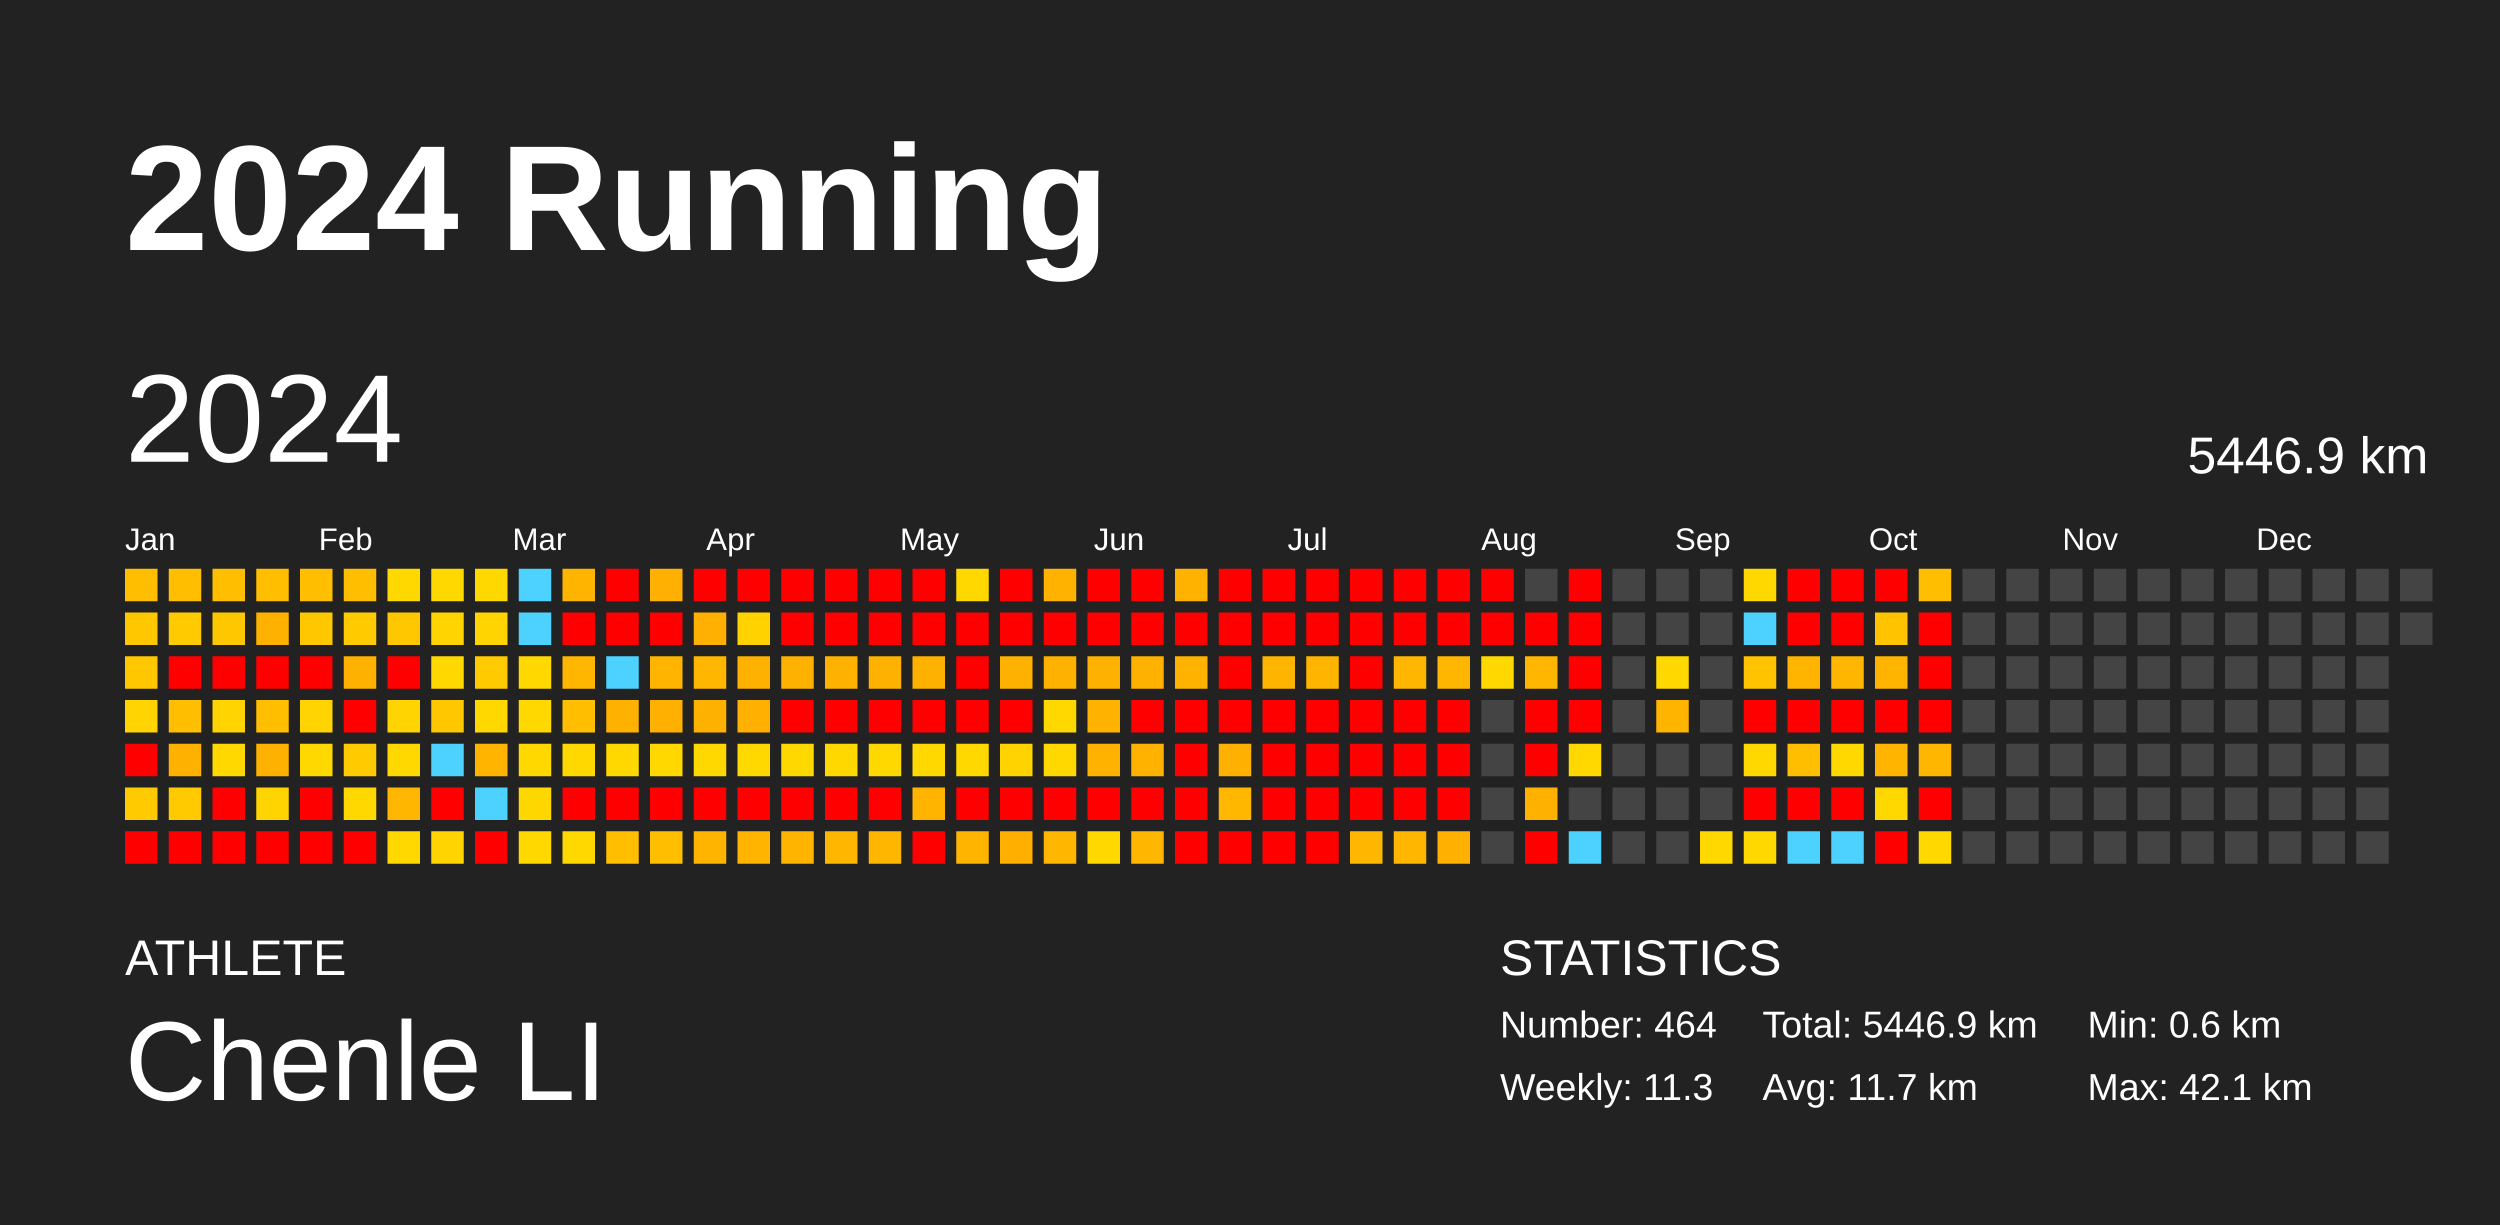
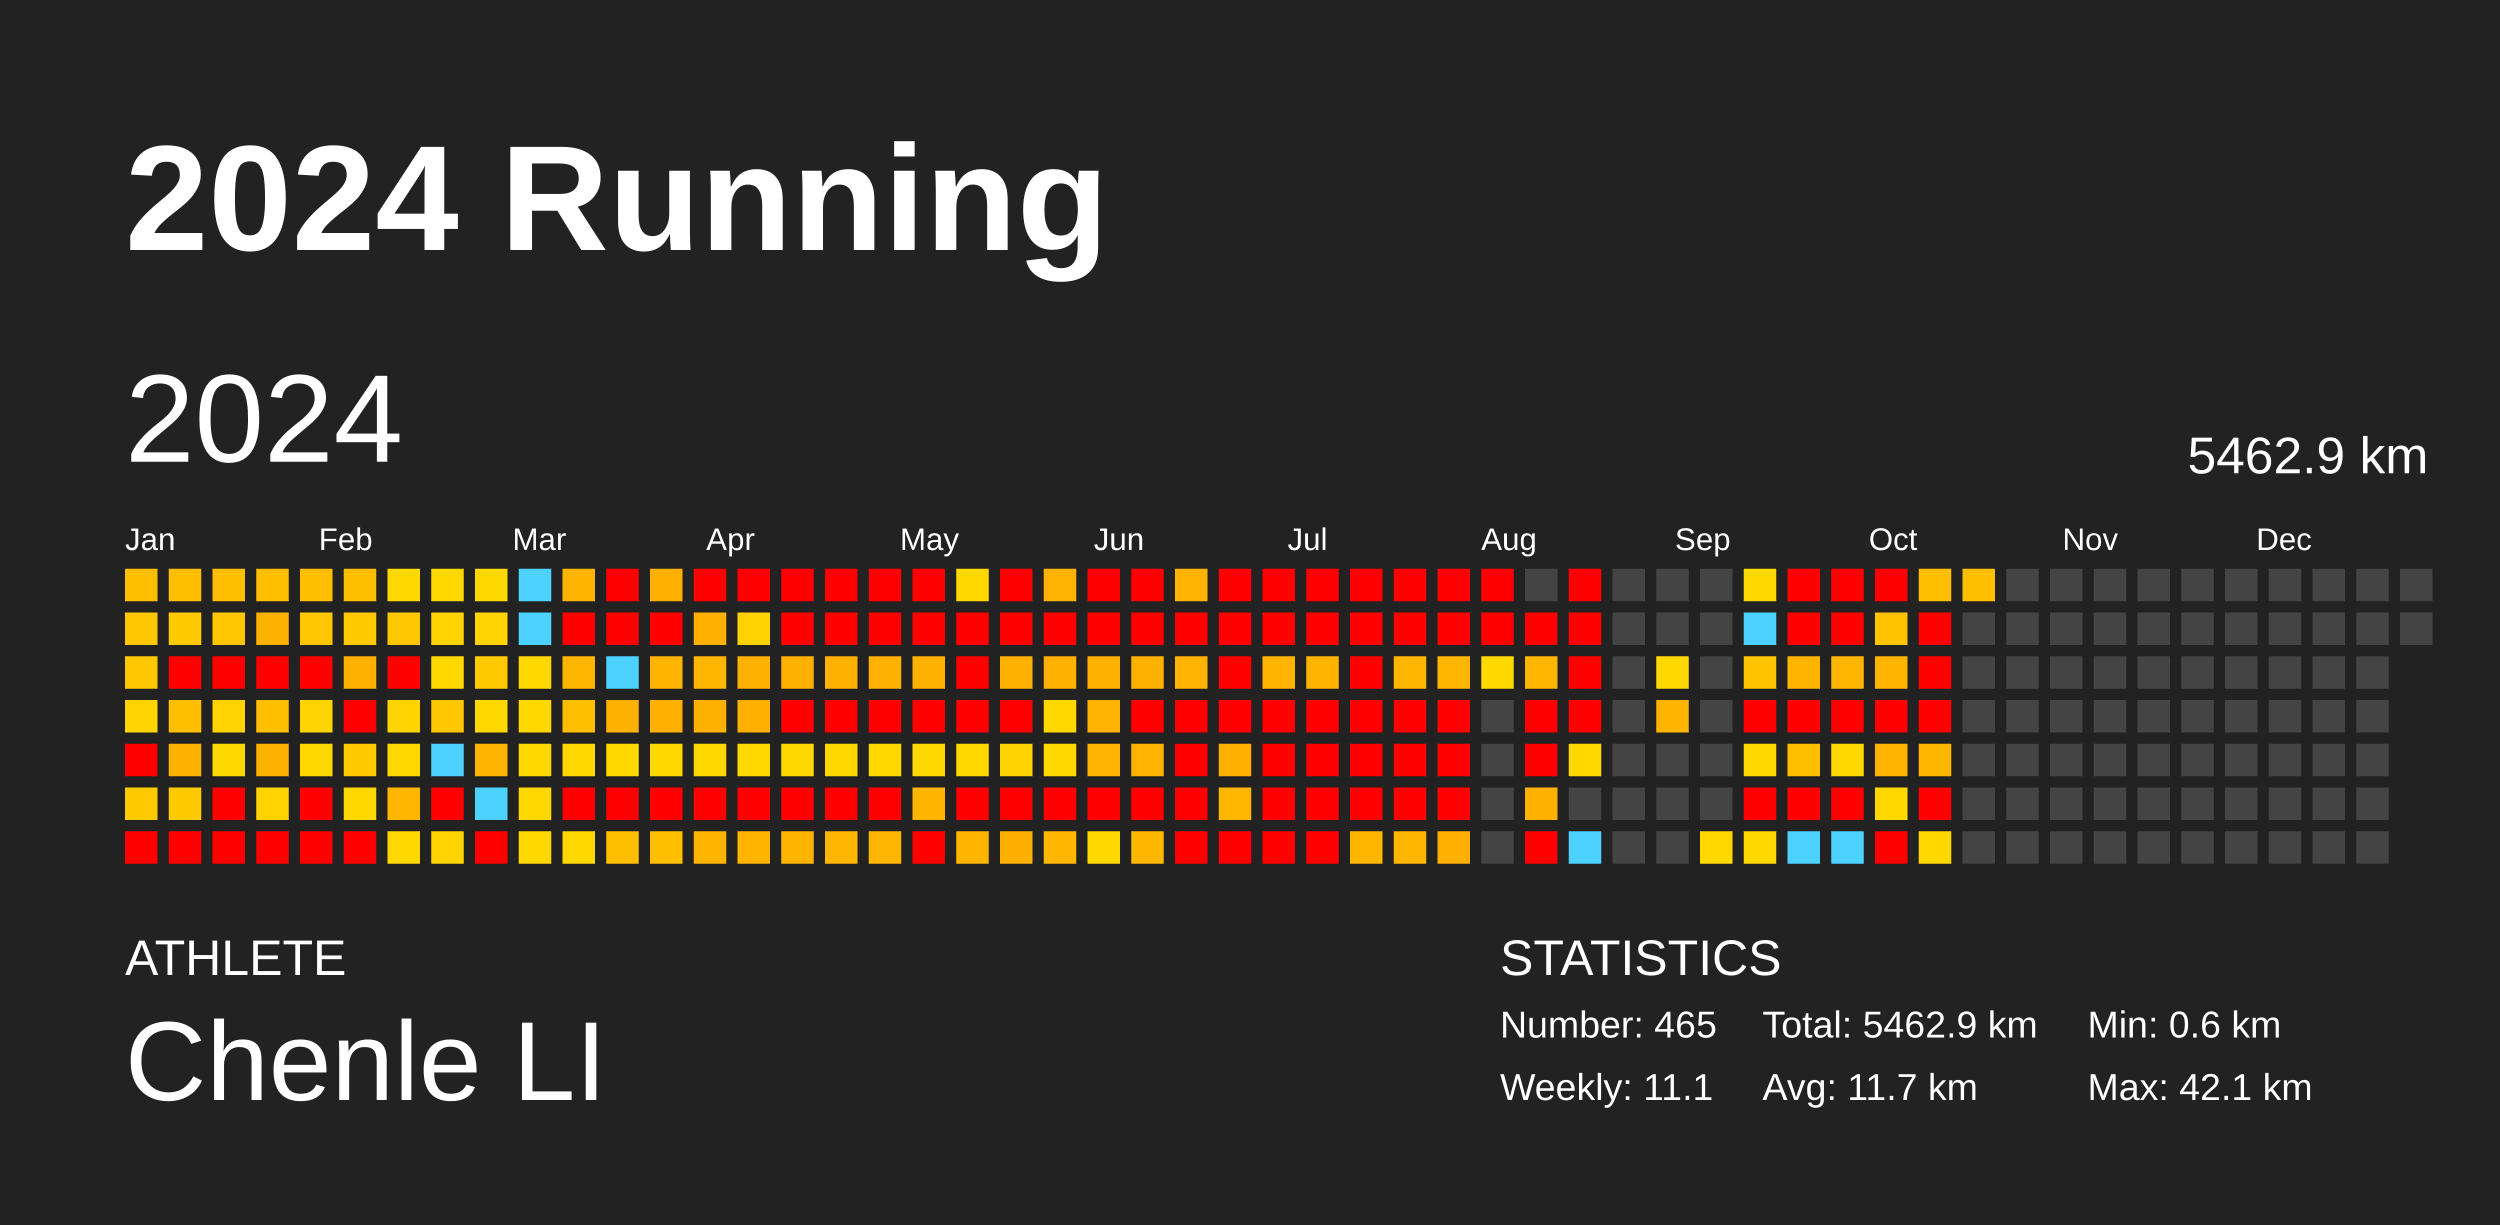
<svg xmlns="http://www.w3.org/2000/svg" baseProfile="full" height="98mm" version="1.1" viewBox="0,0,200,98" width="200mm">
  <defs />
  <rect fill="#222222" height="98" width="200" x="0" y="0" />
  <text fill="#FFFFFF" style="font-size:12px; font-family:Arial; font-weight:bold;" x="10" y="20">2024 Running</text>
  <text fill="#FFFFFF" style="font-size:4px; font-family:Arial" x="10" y="78">ATHLETE</text>
  <text fill="#FFFFFF" style="font-size:9px; font-family:Arial" x="10" y="88">Chenle LI</text>
  <text fill="#FFFFFF" style="font-size:4px; font-family:Arial" x="120" y="78">STATISTICS</text>
-   <text fill="#FFFFFF" style="font-size:3px; font-family:Arial" x="120" y="83">Number: 464</text>
-   <text fill="#FFFFFF" style="font-size:3px; font-family:Arial" x="120" y="88">Weekly: 11.3</text>
-   <text fill="#FFFFFF" style="font-size:3px; font-family:Arial" x="141" y="83">Total: 5446.9 km</text>
+   <text fill="#FFFFFF" style="font-size:3px; font-family:Arial" x="120" y="83">Number: 465</text>
+   <text fill="#FFFFFF" style="font-size:3px; font-family:Arial" x="120" y="88">Weekly: 11.1</text>
+   <text fill="#FFFFFF" style="font-size:3px; font-family:Arial" x="141" y="83">Total: 5462.9 km</text>
  <text fill="#FFFFFF" style="font-size:3px; font-family:Arial" x="141" y="88">Avg: 11.7 km</text>
  <text fill="#FFFFFF" style="font-size:3px; font-family:Arial" x="167" y="83">Min: 0.6 km</text>
  <text fill="#FFFFFF" style="font-size:3px; font-family:Arial" x="167" y="88">Max: 42.1 km</text>
  <text dominant-baseline="hanging" fill="#FFFFFF" style="font-size:10.0px; font-family:Arial;" x="10" y="30">2024</text>
-   <text dominant-baseline="hanging" fill="#FFFFFF" style="font-size:4.125px; font-family:Arial;" x="175" y="35">5446.9 km</text>
+   <text dominant-baseline="hanging" fill="#FFFFFF" style="font-size:4.125px; font-family:Arial;" x="175" y="35">5462.9 km</text>
  <text fill="#FFFFFF" style="font-size:2.5px; font-family:Arial" x="10.0" y="44">Jan</text>
  <text fill="#FFFFFF" style="font-size:2.5px; font-family:Arial" x="25.5" y="44">Feb</text>
  <text fill="#FFFFFF" style="font-size:2.5px; font-family:Arial" x="41.0" y="44">Mar</text>
  <text fill="#FFFFFF" style="font-size:2.5px; font-family:Arial" x="56.5" y="44">Apr</text>
  <text fill="#FFFFFF" style="font-size:2.5px; font-family:Arial" x="72.0" y="44">May</text>
  <text fill="#FFFFFF" style="font-size:2.5px; font-family:Arial" x="87.5" y="44">Jun</text>
  <text fill="#FFFFFF" style="font-size:2.5px; font-family:Arial" x="103.0" y="44">Jul</text>
  <text fill="#FFFFFF" style="font-size:2.5px; font-family:Arial" x="118.5" y="44">Aug</text>
  <text fill="#FFFFFF" style="font-size:2.5px; font-family:Arial" x="134.0" y="44">Sep</text>
  <text fill="#FFFFFF" style="font-size:2.5px; font-family:Arial" x="149.5" y="44">Oct</text>
  <text fill="#FFFFFF" style="font-size:2.5px; font-family:Arial" x="165.0" y="44">Nov</text>
  <text fill="#FFFFFF" style="font-size:2.5px; font-family:Arial" x="180.5" y="44">Dec</text>
  <rect fill="#ffbe00" height="2.6" width="2.6" x="10.0" y="45.5" />
  <rect fill="#ffc700" height="2.6" width="2.6" x="10.0" y="49.0" />
  <rect fill="#ffc700" height="2.6" width="2.6" x="10.0" y="52.5" />
  <rect fill="#ffd400" height="2.6" width="2.6" x="10.0" y="56.0" />
  <rect fill="red" height="2.6" width="2.6" x="10.0" y="59.5" />
  <rect fill="#ffcb00" height="2.6" width="2.6" x="10.0" y="63.0" />
  <rect fill="red" height="2.6" width="2.6" x="10.0" y="66.5" />
  <rect fill="#ffbe00" height="2.6" width="2.6" x="13.5" y="45.5" />
  <rect fill="#ffcb00" height="2.6" width="2.6" x="13.5" y="49.0" />
  <rect fill="red" height="2.6" width="2.6" x="13.5" y="52.5" />
  <rect fill="#ffbe00" height="2.6" width="2.6" x="13.5" y="56.0" />
  <rect fill="#ffb100" height="2.6" width="2.6" x="13.5" y="59.5" />
  <rect fill="#ffcb00" height="2.6" width="2.6" x="13.5" y="63.0" />
  <rect fill="red" height="2.6" width="2.6" x="13.5" y="66.5" />
  <rect fill="#ffbe00" height="2.6" width="2.6" x="17.0" y="45.5" />
  <rect fill="#ffc700" height="2.6" width="2.6" x="17.0" y="49.0" />
  <rect fill="red" height="2.6" width="2.6" x="17.0" y="52.5" />
  <rect fill="#ffd400" height="2.6" width="2.6" x="17.0" y="56.0" />
  <rect fill="#ffd800" height="2.6" width="2.6" x="17.0" y="59.5" />
  <rect fill="red" height="2.6" width="2.6" x="17.0" y="63.0" />
  <rect fill="red" height="2.6" width="2.6" x="17.0" y="66.5" />
  <rect fill="#ffbe00" height="2.6" width="2.6" x="20.5" y="45.5" />
  <rect fill="#ffb100" height="2.6" width="2.6" x="20.5" y="49.0" />
  <rect fill="red" height="2.6" width="2.6" x="20.5" y="52.5" />
  <rect fill="#ffbe00" height="2.6" width="2.6" x="20.5" y="56.0" />
  <rect fill="#ffb100" height="2.6" width="2.6" x="20.5" y="59.5" />
  <rect fill="#ffd400" height="2.6" width="2.6" x="20.5" y="63.0" />
  <rect fill="red" height="2.6" width="2.6" x="20.5" y="66.5" />
  <rect fill="#ffbe00" height="2.6" width="2.6" x="24.0" y="45.5" />
  <rect fill="#ffc700" height="2.6" width="2.6" x="24.0" y="49.0" />
  <rect fill="red" height="2.6" width="2.6" x="24.0" y="52.5" />
  <rect fill="#ffd400" height="2.6" width="2.6" x="24.0" y="56.0" />
  <rect fill="#ffd800" height="2.6" width="2.6" x="24.0" y="59.5" />
  <rect fill="red" height="2.6" width="2.6" x="24.0" y="63.0" />
  <rect fill="red" height="2.6" width="2.6" x="24.0" y="66.5" />
  <rect fill="#ffbe00" height="2.6" width="2.6" x="27.5" y="45.5" />
  <rect fill="#ffcb00" height="2.6" width="2.6" x="27.5" y="49.0" />
  <rect fill="#ffb100" height="2.6" width="2.6" x="27.5" y="52.5" />
  <rect fill="red" height="2.6" width="2.6" x="27.5" y="56.0" />
  <rect fill="#ffcb00" height="2.6" width="2.6" x="27.5" y="59.5" />
  <rect fill="#ffd800" height="2.6" width="2.6" x="27.5" y="63.0" />
  <rect fill="red" height="2.6" width="2.6" x="27.5" y="66.5" />
  <rect fill="#ffd800" height="2.6" width="2.6" x="31.0" y="45.5" />
  <rect fill="#ffc700" height="2.6" width="2.6" x="31.0" y="49.0" />
  <rect fill="red" height="2.6" width="2.6" x="31.0" y="52.5" />
  <rect fill="#ffd400" height="2.6" width="2.6" x="31.0" y="56.0" />
  <rect fill="#ffd800" height="2.6" width="2.6" x="31.0" y="59.5" />
  <rect fill="#ffb600" height="2.6" width="2.6" x="31.0" y="63.0" />
  <rect fill="#ffd800" height="2.6" width="2.6" x="31.0" y="66.5" />
  <rect fill="#ffd800" height="2.6" width="2.6" x="34.5" y="45.5" />
  <rect fill="#ffd400" height="2.6" width="2.6" x="34.5" y="49.0" />
  <rect fill="#ffd800" height="2.6" width="2.6" x="34.5" y="52.5" />
  <rect fill="#ffc700" height="2.6" width="2.6" x="34.5" y="56.0" />
  <rect fill="#4dd2ff" height="2.6" width="2.6" x="34.5" y="59.5" />
  <rect fill="red" height="2.6" width="2.6" x="34.5" y="63.0" />
  <rect fill="#ffd400" height="2.6" width="2.6" x="34.5" y="66.5" />
  <rect fill="#ffd800" height="2.6" width="2.6" x="38.0" y="45.5" />
  <rect fill="#ffd400" height="2.6" width="2.6" x="38.0" y="49.0" />
  <rect fill="#ffcb00" height="2.6" width="2.6" x="38.0" y="52.5" />
  <rect fill="#ffd800" height="2.6" width="2.6" x="38.0" y="56.0" />
  <rect fill="#ffb400" height="2.6" width="2.6" x="38.0" y="59.5" />
  <rect fill="#4dd2ff" height="2.6" width="2.6" x="38.0" y="63.0" />
  <rect fill="red" height="2.6" width="2.6" x="38.0" y="66.5" />
  <rect fill="#4dd2ff" height="2.6" width="2.6" x="41.5" y="45.5" />
  <rect fill="#4dd2ff" height="2.6" width="2.6" x="41.5" y="49.0" />
  <rect fill="#ffd800" height="2.6" width="2.6" x="41.5" y="52.5" />
  <rect fill="#ffd800" height="2.6" width="2.6" x="41.5" y="56.0" />
  <rect fill="#ffd800" height="2.6" width="2.6" x="41.5" y="59.5" />
  <rect fill="#ffd700" height="2.6" width="2.6" x="41.5" y="63.0" />
  <rect fill="#ffd800" height="2.6" width="2.6" x="41.5" y="66.5" />
  <rect fill="#ffb500" height="2.6" width="2.6" x="45.0" y="45.5" />
  <rect fill="red" height="2.6" width="2.6" x="45.0" y="49.0" />
  <rect fill="#ffb600" height="2.6" width="2.6" x="45.0" y="52.5" />
  <rect fill="#ffbe00" height="2.6" width="2.6" x="45.0" y="56.0" />
  <rect fill="#ffd800" height="2.6" width="2.6" x="45.0" y="59.5" />
  <rect fill="red" height="2.6" width="2.6" x="45.0" y="63.0" />
  <rect fill="#ffd800" height="2.6" width="2.6" x="45.0" y="66.5" />
  <rect fill="red" height="2.6" width="2.6" x="48.5" y="45.5" />
  <rect fill="red" height="2.6" width="2.6" x="48.5" y="49.0" />
  <rect fill="#4dd2ff" height="2.6" width="2.6" x="48.5" y="52.5" />
  <rect fill="#ffb100" height="2.6" width="2.6" x="48.5" y="56.0" />
  <rect fill="#ffd800" height="2.6" width="2.6" x="48.5" y="59.5" />
  <rect fill="red" height="2.6" width="2.6" x="48.5" y="63.0" />
  <rect fill="#ffbe00" height="2.6" width="2.6" x="48.5" y="66.5" />
  <rect fill="#ffb000" height="2.6" width="2.6" x="52.0" y="45.5" />
  <rect fill="red" height="2.6" width="2.6" x="52.0" y="49.0" />
  <rect fill="#ffb500" height="2.6" width="2.6" x="52.0" y="52.5" />
  <rect fill="#ffb000" height="2.6" width="2.6" x="52.0" y="56.0" />
  <rect fill="#ffd800" height="2.6" width="2.6" x="52.0" y="59.5" />
  <rect fill="red" height="2.6" width="2.6" x="52.0" y="63.0" />
  <rect fill="#ffbe00" height="2.6" width="2.6" x="52.0" y="66.5" />
  <rect fill="red" height="2.6" width="2.6" x="55.5" y="45.5" />
  <rect fill="#ffb000" height="2.6" width="2.6" x="55.5" y="49.0" />
  <rect fill="#ffb600" height="2.6" width="2.6" x="55.5" y="52.5" />
  <rect fill="#ffb100" height="2.6" width="2.6" x="55.5" y="56.0" />
  <rect fill="#ffd800" height="2.6" width="2.6" x="55.5" y="59.5" />
  <rect fill="red" height="2.6" width="2.6" x="55.5" y="63.0" />
  <rect fill="#ffb500" height="2.6" width="2.6" x="55.5" y="66.5" />
  <rect fill="red" height="2.6" width="2.6" x="59.0" y="45.5" />
  <rect fill="#ffd200" height="2.6" width="2.6" x="59.0" y="49.0" />
  <rect fill="#ffb100" height="2.6" width="2.6" x="59.0" y="52.5" />
  <rect fill="#ffb000" height="2.6" width="2.6" x="59.0" y="56.0" />
  <rect fill="#ffd800" height="2.6" width="2.6" x="59.0" y="59.5" />
  <rect fill="red" height="2.6" width="2.6" x="59.0" y="63.0" />
  <rect fill="#ffb500" height="2.6" width="2.6" x="59.0" y="66.5" />
  <rect fill="red" height="2.6" width="2.6" x="62.5" y="45.5" />
  <rect fill="red" height="2.6" width="2.6" x="62.5" y="49.0" />
  <rect fill="#ffb100" height="2.6" width="2.6" x="62.5" y="52.5" />
  <rect fill="red" height="2.6" width="2.6" x="62.5" y="56.0" />
  <rect fill="#ffd800" height="2.6" width="2.6" x="62.5" y="59.5" />
  <rect fill="red" height="2.6" width="2.6" x="62.5" y="63.0" />
  <rect fill="#ffb500" height="2.6" width="2.6" x="62.5" y="66.5" />
  <rect fill="red" height="2.6" width="2.6" x="66.0" y="45.5" />
  <rect fill="red" height="2.6" width="2.6" x="66.0" y="49.0" />
  <rect fill="#ffb100" height="2.6" width="2.6" x="66.0" y="52.5" />
  <rect fill="red" height="2.6" width="2.6" x="66.0" y="56.0" />
  <rect fill="#ffd800" height="2.6" width="2.6" x="66.0" y="59.5" />
  <rect fill="red" height="2.6" width="2.6" x="66.0" y="63.0" />
  <rect fill="#ffb600" height="2.6" width="2.6" x="66.0" y="66.5" />
  <rect fill="red" height="2.6" width="2.6" x="69.5" y="45.5" />
  <rect fill="red" height="2.6" width="2.6" x="69.5" y="49.0" />
  <rect fill="#ffb100" height="2.6" width="2.6" x="69.5" y="52.5" />
  <rect fill="red" height="2.6" width="2.6" x="69.5" y="56.0" />
  <rect fill="#ffd800" height="2.6" width="2.6" x="69.5" y="59.5" />
  <rect fill="red" height="2.6" width="2.6" x="69.5" y="63.0" />
  <rect fill="#ffb600" height="2.6" width="2.6" x="69.5" y="66.5" />
  <rect fill="red" height="2.6" width="2.6" x="73.0" y="45.5" />
  <rect fill="red" height="2.6" width="2.6" x="73.0" y="49.0" />
  <rect fill="#ffb100" height="2.6" width="2.6" x="73.0" y="52.5" />
  <rect fill="red" height="2.6" width="2.6" x="73.0" y="56.0" />
  <rect fill="#ffd800" height="2.6" width="2.6" x="73.0" y="59.5" />
  <rect fill="#ffb500" height="2.6" width="2.6" x="73.0" y="63.0" />
  <rect fill="red" height="2.6" width="2.6" x="73.0" y="66.5" />
  <rect fill="#ffd800" height="2.6" width="2.6" x="76.5" y="45.5" />
  <rect fill="red" height="2.6" width="2.6" x="76.5" y="49.0" />
  <rect fill="red" height="2.6" width="2.6" x="76.5" y="52.5" />
  <rect fill="red" height="2.6" width="2.6" x="76.5" y="56.0" />
  <rect fill="#ffd800" height="2.6" width="2.6" x="76.5" y="59.5" />
  <rect fill="red" height="2.6" width="2.6" x="76.5" y="63.0" />
  <rect fill="#ffb500" height="2.6" width="2.6" x="76.5" y="66.5" />
  <rect fill="red" height="2.6" width="2.6" x="80.0" y="45.5" />
  <rect fill="red" height="2.6" width="2.6" x="80.0" y="49.0" />
  <rect fill="#ffb100" height="2.6" width="2.6" x="80.0" y="52.5" />
  <rect fill="red" height="2.6" width="2.6" x="80.0" y="56.0" />
  <rect fill="#ffd300" height="2.6" width="2.6" x="80.0" y="59.5" />
  <rect fill="red" height="2.6" width="2.6" x="80.0" y="63.0" />
  <rect fill="#ffaf00" height="2.6" width="2.6" x="80.0" y="66.5" />
  <rect fill="#ffb300" height="2.6" width="2.6" x="83.5" y="45.5" />
  <rect fill="red" height="2.6" width="2.6" x="83.5" y="49.0" />
  <rect fill="#ffb100" height="2.6" width="2.6" x="83.5" y="52.5" />
  <rect fill="#ffd800" height="2.6" width="2.6" x="83.5" y="56.0" />
  <rect fill="#ffd800" height="2.6" width="2.6" x="83.5" y="59.5" />
  <rect fill="red" height="2.6" width="2.6" x="83.5" y="63.0" />
  <rect fill="#ffb600" height="2.6" width="2.6" x="83.5" y="66.5" />
  <rect fill="red" height="2.6" width="2.6" x="87.0" y="45.5" />
  <rect fill="red" height="2.6" width="2.6" x="87.0" y="49.0" />
  <rect fill="#ffb100" height="2.6" width="2.6" x="87.0" y="52.5" />
  <rect fill="#ffb300" height="2.6" width="2.6" x="87.0" y="56.0" />
  <rect fill="#ffb200" height="2.6" width="2.6" x="87.0" y="59.5" />
  <rect fill="red" height="2.6" width="2.6" x="87.0" y="63.0" />
  <rect fill="#ffd800" height="2.6" width="2.6" x="87.0" y="66.5" />
  <rect fill="red" height="2.6" width="2.6" x="90.5" y="45.5" />
  <rect fill="red" height="2.6" width="2.6" x="90.5" y="49.0" />
  <rect fill="#ffb100" height="2.6" width="2.6" x="90.5" y="52.5" />
  <rect fill="red" height="2.6" width="2.6" x="90.5" y="56.0" />
  <rect fill="#ffb300" height="2.6" width="2.6" x="90.5" y="59.5" />
  <rect fill="red" height="2.6" width="2.6" x="90.5" y="63.0" />
  <rect fill="#ffb600" height="2.6" width="2.6" x="90.5" y="66.5" />
  <rect fill="#ffb300" height="2.6" width="2.6" x="94.0" y="45.5" />
  <rect fill="red" height="2.6" width="2.6" x="94.0" y="49.0" />
  <rect fill="#ffb200" height="2.6" width="2.6" x="94.0" y="52.5" />
  <rect fill="red" height="2.6" width="2.6" x="94.0" y="56.0" />
  <rect fill="red" height="2.6" width="2.6" x="94.0" y="59.5" />
  <rect fill="red" height="2.6" width="2.6" x="94.0" y="63.0" />
  <rect fill="red" height="2.6" width="2.6" x="94.0" y="66.5" />
  <rect fill="red" height="2.6" width="2.6" x="97.5" y="45.5" />
  <rect fill="red" height="2.6" width="2.6" x="97.5" y="49.0" />
  <rect fill="red" height="2.6" width="2.6" x="97.5" y="52.5" />
  <rect fill="red" height="2.6" width="2.6" x="97.5" y="56.0" />
  <rect fill="#ffb000" height="2.6" width="2.6" x="97.5" y="59.5" />
  <rect fill="#ffb700" height="2.6" width="2.6" x="97.5" y="63.0" />
  <rect fill="red" height="2.6" width="2.6" x="97.5" y="66.5" />
  <rect fill="red" height="2.6" width="2.6" x="101.0" y="45.5" />
  <rect fill="red" height="2.6" width="2.6" x="101.0" y="49.0" />
  <rect fill="#ffb500" height="2.6" width="2.6" x="101.0" y="52.5" />
  <rect fill="red" height="2.6" width="2.6" x="101.0" y="56.0" />
  <rect fill="red" height="2.6" width="2.6" x="101.0" y="59.5" />
  <rect fill="red" height="2.6" width="2.6" x="101.0" y="63.0" />
  <rect fill="red" height="2.6" width="2.6" x="101.0" y="66.5" />
  <rect fill="red" height="2.6" width="2.6" x="104.5" y="45.5" />
  <rect fill="red" height="2.6" width="2.6" x="104.5" y="49.0" />
  <rect fill="#ffb500" height="2.6" width="2.6" x="104.5" y="52.5" />
  <rect fill="red" height="2.6" width="2.6" x="104.5" y="56.0" />
  <rect fill="red" height="2.6" width="2.6" x="104.5" y="59.5" />
  <rect fill="red" height="2.6" width="2.6" x="104.5" y="63.0" />
  <rect fill="red" height="2.6" width="2.6" x="104.5" y="66.5" />
  <rect fill="red" height="2.6" width="2.6" x="108.0" y="45.5" />
  <rect fill="red" height="2.6" width="2.6" x="108.0" y="49.0" />
  <rect fill="red" height="2.6" width="2.6" x="108.0" y="52.5" />
  <rect fill="red" height="2.6" width="2.6" x="108.0" y="56.0" />
  <rect fill="red" height="2.6" width="2.6" x="108.0" y="59.5" />
  <rect fill="red" height="2.6" width="2.6" x="108.0" y="63.0" />
  <rect fill="#ffb600" height="2.6" width="2.6" x="108.0" y="66.5" />
  <rect fill="red" height="2.6" width="2.6" x="111.5" y="45.5" />
  <rect fill="red" height="2.6" width="2.6" x="111.5" y="49.0" />
  <rect fill="#ffb600" height="2.6" width="2.6" x="111.5" y="52.5" />
  <rect fill="red" height="2.6" width="2.6" x="111.5" y="56.0" />
  <rect fill="red" height="2.6" width="2.6" x="111.5" y="59.5" />
  <rect fill="red" height="2.6" width="2.6" x="111.5" y="63.0" />
  <rect fill="#ffb600" height="2.6" width="2.6" x="111.5" y="66.5" />
  <rect fill="red" height="2.6" width="2.6" x="115.0" y="45.5" />
  <rect fill="red" height="2.6" width="2.6" x="115.0" y="49.0" />
  <rect fill="#ffb600" height="2.6" width="2.6" x="115.0" y="52.5" />
  <rect fill="red" height="2.6" width="2.6" x="115.0" y="56.0" />
  <rect fill="red" height="2.6" width="2.6" x="115.0" y="59.5" />
  <rect fill="red" height="2.6" width="2.6" x="115.0" y="63.0" />
  <rect fill="#ffb000" height="2.6" width="2.6" x="115.0" y="66.5" />
  <rect fill="red" height="2.6" width="2.6" x="118.5" y="45.5" />
  <rect fill="red" height="2.6" width="2.6" x="118.5" y="49.0" />
  <rect fill="#ffd800" height="2.6" width="2.6" x="118.5" y="52.5" />
  <rect fill="#444444" height="2.6" width="2.6" x="118.5" y="56.0" />
  <rect fill="#444444" height="2.6" width="2.6" x="118.5" y="59.5" />
  <rect fill="#444444" height="2.6" width="2.6" x="118.5" y="63.0" />
  <rect fill="#444444" height="2.6" width="2.6" x="118.5" y="66.5" />
  <rect fill="#444444" height="2.6" width="2.6" x="122.0" y="45.5" />
  <rect fill="red" height="2.6" width="2.6" x="122.0" y="49.0" />
  <rect fill="#ffb600" height="2.6" width="2.6" x="122.0" y="52.5" />
  <rect fill="red" height="2.6" width="2.6" x="122.0" y="56.0" />
  <rect fill="red" height="2.6" width="2.6" x="122.0" y="59.5" />
  <rect fill="#ffb100" height="2.6" width="2.6" x="122.0" y="63.0" />
  <rect fill="red" height="2.6" width="2.6" x="122.0" y="66.5" />
  <rect fill="red" height="2.6" width="2.6" x="125.5" y="45.5" />
  <rect fill="red" height="2.6" width="2.6" x="125.5" y="49.0" />
  <rect fill="red" height="2.6" width="2.6" x="125.5" y="52.5" />
  <rect fill="red" height="2.6" width="2.6" x="125.5" y="56.0" />
  <rect fill="#ffd800" height="2.6" width="2.6" x="125.5" y="59.5" />
  <rect fill="#444444" height="2.6" width="2.6" x="125.5" y="63.0" />
  <rect fill="#4dd2ff" height="2.6" width="2.6" x="125.5" y="66.5" />
  <rect fill="#444444" height="2.6" width="2.6" x="129.0" y="45.5" />
  <rect fill="#444444" height="2.6" width="2.6" x="129.0" y="49.0" />
  <rect fill="#444444" height="2.6" width="2.6" x="129.0" y="52.5" />
  <rect fill="#444444" height="2.6" width="2.6" x="129.0" y="56.0" />
  <rect fill="#444444" height="2.6" width="2.6" x="129.0" y="59.5" />
  <rect fill="#444444" height="2.6" width="2.6" x="129.0" y="63.0" />
  <rect fill="#444444" height="2.6" width="2.6" x="129.0" y="66.5" />
  <rect fill="#444444" height="2.6" width="2.6" x="132.5" y="45.5" />
  <rect fill="#444444" height="2.6" width="2.6" x="132.5" y="49.0" />
  <rect fill="#ffd800" height="2.6" width="2.6" x="132.5" y="52.5" />
  <rect fill="#ffb400" height="2.6" width="2.6" x="132.5" y="56.0" />
  <rect fill="#444444" height="2.6" width="2.6" x="132.5" y="59.5" />
  <rect fill="#444444" height="2.6" width="2.6" x="132.5" y="63.0" />
  <rect fill="#444444" height="2.6" width="2.6" x="132.5" y="66.5" />
  <rect fill="#444444" height="2.6" width="2.6" x="136.0" y="45.5" />
  <rect fill="#444444" height="2.6" width="2.6" x="136.0" y="49.0" />
  <rect fill="#444444" height="2.6" width="2.6" x="136.0" y="52.5" />
  <rect fill="#444444" height="2.6" width="2.6" x="136.0" y="56.0" />
  <rect fill="#444444" height="2.6" width="2.6" x="136.0" y="59.5" />
  <rect fill="#444444" height="2.6" width="2.6" x="136.0" y="63.0" />
  <rect fill="#ffd800" height="2.6" width="2.6" x="136.0" y="66.5" />
  <rect fill="#ffd800" height="2.6" width="2.6" x="139.5" y="45.5" />
  <rect fill="#4dd2ff" height="2.6" width="2.6" x="139.5" y="49.0" />
  <rect fill="#ffc300" height="2.6" width="2.6" x="139.5" y="52.5" />
  <rect fill="red" height="2.6" width="2.6" x="139.5" y="56.0" />
  <rect fill="#ffd800" height="2.6" width="2.6" x="139.5" y="59.5" />
  <rect fill="red" height="2.6" width="2.6" x="139.5" y="63.0" />
  <rect fill="#ffd800" height="2.6" width="2.6" x="139.5" y="66.5" />
  <rect fill="red" height="2.6" width="2.6" x="143.0" y="45.5" />
  <rect fill="red" height="2.6" width="2.6" x="143.0" y="49.0" />
  <rect fill="#ffb500" height="2.6" width="2.6" x="143.0" y="52.5" />
  <rect fill="red" height="2.6" width="2.6" x="143.0" y="56.0" />
  <rect fill="#ffbe00" height="2.6" width="2.6" x="143.0" y="59.5" />
  <rect fill="red" height="2.6" width="2.6" x="143.0" y="63.0" />
  <rect fill="#4dd2ff" height="2.6" width="2.6" x="143.0" y="66.5" />
  <rect fill="red" height="2.6" width="2.6" x="146.5" y="45.5" />
  <rect fill="red" height="2.6" width="2.6" x="146.5" y="49.0" />
  <rect fill="#ffb600" height="2.6" width="2.6" x="146.5" y="52.5" />
  <rect fill="red" height="2.6" width="2.6" x="146.5" y="56.0" />
  <rect fill="#ffd800" height="2.6" width="2.6" x="146.5" y="59.5" />
  <rect fill="red" height="2.6" width="2.6" x="146.5" y="63.0" />
  <rect fill="#4dd2ff" height="2.6" width="2.6" x="146.5" y="66.5" />
  <rect fill="red" height="2.6" width="2.6" x="150.0" y="45.5" />
  <rect fill="#ffc300" height="2.6" width="2.6" x="150.0" y="49.0" />
  <rect fill="#ffb500" height="2.6" width="2.6" x="150.0" y="52.5" />
  <rect fill="red" height="2.6" width="2.6" x="150.0" y="56.0" />
  <rect fill="#ffb500" height="2.6" width="2.6" x="150.0" y="59.5" />
  <rect fill="#ffd800" height="2.6" width="2.6" x="150.0" y="63.0" />
  <rect fill="red" height="2.6" width="2.6" x="150.0" y="66.5" />
  <rect fill="#ffbe00" height="2.6" width="2.6" x="153.5" y="45.5" />
  <rect fill="red" height="2.6" width="2.6" x="153.5" y="49.0" />
  <rect fill="red" height="2.6" width="2.6" x="153.5" y="52.5" />
  <rect fill="red" height="2.6" width="2.6" x="153.5" y="56.0" />
  <rect fill="#ffb600" height="2.6" width="2.6" x="153.5" y="59.5" />
  <rect fill="red" height="2.6" width="2.6" x="153.5" y="63.0" />
  <rect fill="#ffd800" height="2.6" width="2.6" x="153.5" y="66.5" />
-   <rect fill="#444444" height="2.6" width="2.6" x="157.0" y="45.5" />
+   <rect fill="#ffbe00" height="2.6" width="2.6" x="157.0" y="45.5" />
  <rect fill="#444444" height="2.6" width="2.6" x="157.0" y="49.0" />
  <rect fill="#444444" height="2.6" width="2.6" x="157.0" y="52.5" />
  <rect fill="#444444" height="2.6" width="2.6" x="157.0" y="56.0" />
  <rect fill="#444444" height="2.6" width="2.6" x="157.0" y="59.5" />
  <rect fill="#444444" height="2.6" width="2.6" x="157.0" y="63.0" />
  <rect fill="#444444" height="2.6" width="2.6" x="157.0" y="66.5" />
  <rect fill="#444444" height="2.6" width="2.6" x="160.5" y="45.5" />
  <rect fill="#444444" height="2.6" width="2.6" x="160.5" y="49.0" />
  <rect fill="#444444" height="2.6" width="2.6" x="160.5" y="52.5" />
  <rect fill="#444444" height="2.6" width="2.6" x="160.5" y="56.0" />
  <rect fill="#444444" height="2.6" width="2.6" x="160.5" y="59.5" />
  <rect fill="#444444" height="2.6" width="2.6" x="160.5" y="63.0" />
  <rect fill="#444444" height="2.6" width="2.6" x="160.5" y="66.5" />
  <rect fill="#444444" height="2.6" width="2.6" x="164.0" y="45.5" />
  <rect fill="#444444" height="2.6" width="2.6" x="164.0" y="49.0" />
  <rect fill="#444444" height="2.6" width="2.6" x="164.0" y="52.5" />
  <rect fill="#444444" height="2.6" width="2.6" x="164.0" y="56.0" />
  <rect fill="#444444" height="2.6" width="2.6" x="164.0" y="59.5" />
  <rect fill="#444444" height="2.6" width="2.6" x="164.0" y="63.0" />
  <rect fill="#444444" height="2.6" width="2.6" x="164.0" y="66.5" />
  <rect fill="#444444" height="2.6" width="2.6" x="167.5" y="45.5" />
  <rect fill="#444444" height="2.6" width="2.6" x="167.5" y="49.0" />
  <rect fill="#444444" height="2.6" width="2.6" x="167.5" y="52.5" />
  <rect fill="#444444" height="2.6" width="2.6" x="167.5" y="56.0" />
  <rect fill="#444444" height="2.6" width="2.6" x="167.5" y="59.5" />
  <rect fill="#444444" height="2.6" width="2.6" x="167.5" y="63.0" />
  <rect fill="#444444" height="2.6" width="2.6" x="167.5" y="66.5" />
  <rect fill="#444444" height="2.6" width="2.6" x="171.0" y="45.5" />
  <rect fill="#444444" height="2.6" width="2.6" x="171.0" y="49.0" />
  <rect fill="#444444" height="2.6" width="2.6" x="171.0" y="52.5" />
  <rect fill="#444444" height="2.6" width="2.6" x="171.0" y="56.0" />
  <rect fill="#444444" height="2.6" width="2.6" x="171.0" y="59.5" />
  <rect fill="#444444" height="2.6" width="2.6" x="171.0" y="63.0" />
  <rect fill="#444444" height="2.6" width="2.6" x="171.0" y="66.5" />
  <rect fill="#444444" height="2.6" width="2.6" x="174.5" y="45.5" />
  <rect fill="#444444" height="2.6" width="2.6" x="174.5" y="49.0" />
  <rect fill="#444444" height="2.6" width="2.6" x="174.5" y="52.5" />
  <rect fill="#444444" height="2.6" width="2.6" x="174.5" y="56.0" />
  <rect fill="#444444" height="2.6" width="2.6" x="174.5" y="59.5" />
  <rect fill="#444444" height="2.6" width="2.6" x="174.5" y="63.0" />
  <rect fill="#444444" height="2.6" width="2.6" x="174.5" y="66.5" />
  <rect fill="#444444" height="2.6" width="2.6" x="178.0" y="45.5" />
  <rect fill="#444444" height="2.6" width="2.6" x="178.0" y="49.0" />
  <rect fill="#444444" height="2.6" width="2.6" x="178.0" y="52.5" />
  <rect fill="#444444" height="2.6" width="2.6" x="178.0" y="56.0" />
  <rect fill="#444444" height="2.6" width="2.6" x="178.0" y="59.5" />
  <rect fill="#444444" height="2.6" width="2.6" x="178.0" y="63.0" />
  <rect fill="#444444" height="2.6" width="2.6" x="178.0" y="66.5" />
  <rect fill="#444444" height="2.6" width="2.6" x="181.5" y="45.5" />
  <rect fill="#444444" height="2.6" width="2.6" x="181.5" y="49.0" />
  <rect fill="#444444" height="2.6" width="2.6" x="181.5" y="52.5" />
  <rect fill="#444444" height="2.6" width="2.6" x="181.5" y="56.0" />
  <rect fill="#444444" height="2.6" width="2.6" x="181.5" y="59.5" />
  <rect fill="#444444" height="2.6" width="2.6" x="181.5" y="63.0" />
  <rect fill="#444444" height="2.6" width="2.6" x="181.5" y="66.5" />
  <rect fill="#444444" height="2.6" width="2.6" x="185.0" y="45.5" />
  <rect fill="#444444" height="2.6" width="2.6" x="185.0" y="49.0" />
  <rect fill="#444444" height="2.6" width="2.6" x="185.0" y="52.5" />
  <rect fill="#444444" height="2.6" width="2.6" x="185.0" y="56.0" />
  <rect fill="#444444" height="2.6" width="2.6" x="185.0" y="59.5" />
  <rect fill="#444444" height="2.6" width="2.6" x="185.0" y="63.0" />
  <rect fill="#444444" height="2.6" width="2.6" x="185.0" y="66.5" />
  <rect fill="#444444" height="2.6" width="2.6" x="188.5" y="45.5" />
  <rect fill="#444444" height="2.6" width="2.6" x="188.5" y="49.0" />
  <rect fill="#444444" height="2.6" width="2.6" x="188.5" y="52.5" />
  <rect fill="#444444" height="2.6" width="2.6" x="188.5" y="56.0" />
  <rect fill="#444444" height="2.6" width="2.6" x="188.5" y="59.5" />
  <rect fill="#444444" height="2.6" width="2.6" x="188.5" y="63.0" />
  <rect fill="#444444" height="2.6" width="2.6" x="188.5" y="66.5" />
  <rect fill="#444444" height="2.6" width="2.6" x="192.0" y="45.5" />
  <rect fill="#444444" height="2.6" width="2.6" x="192.0" y="49.0" />
</svg>
